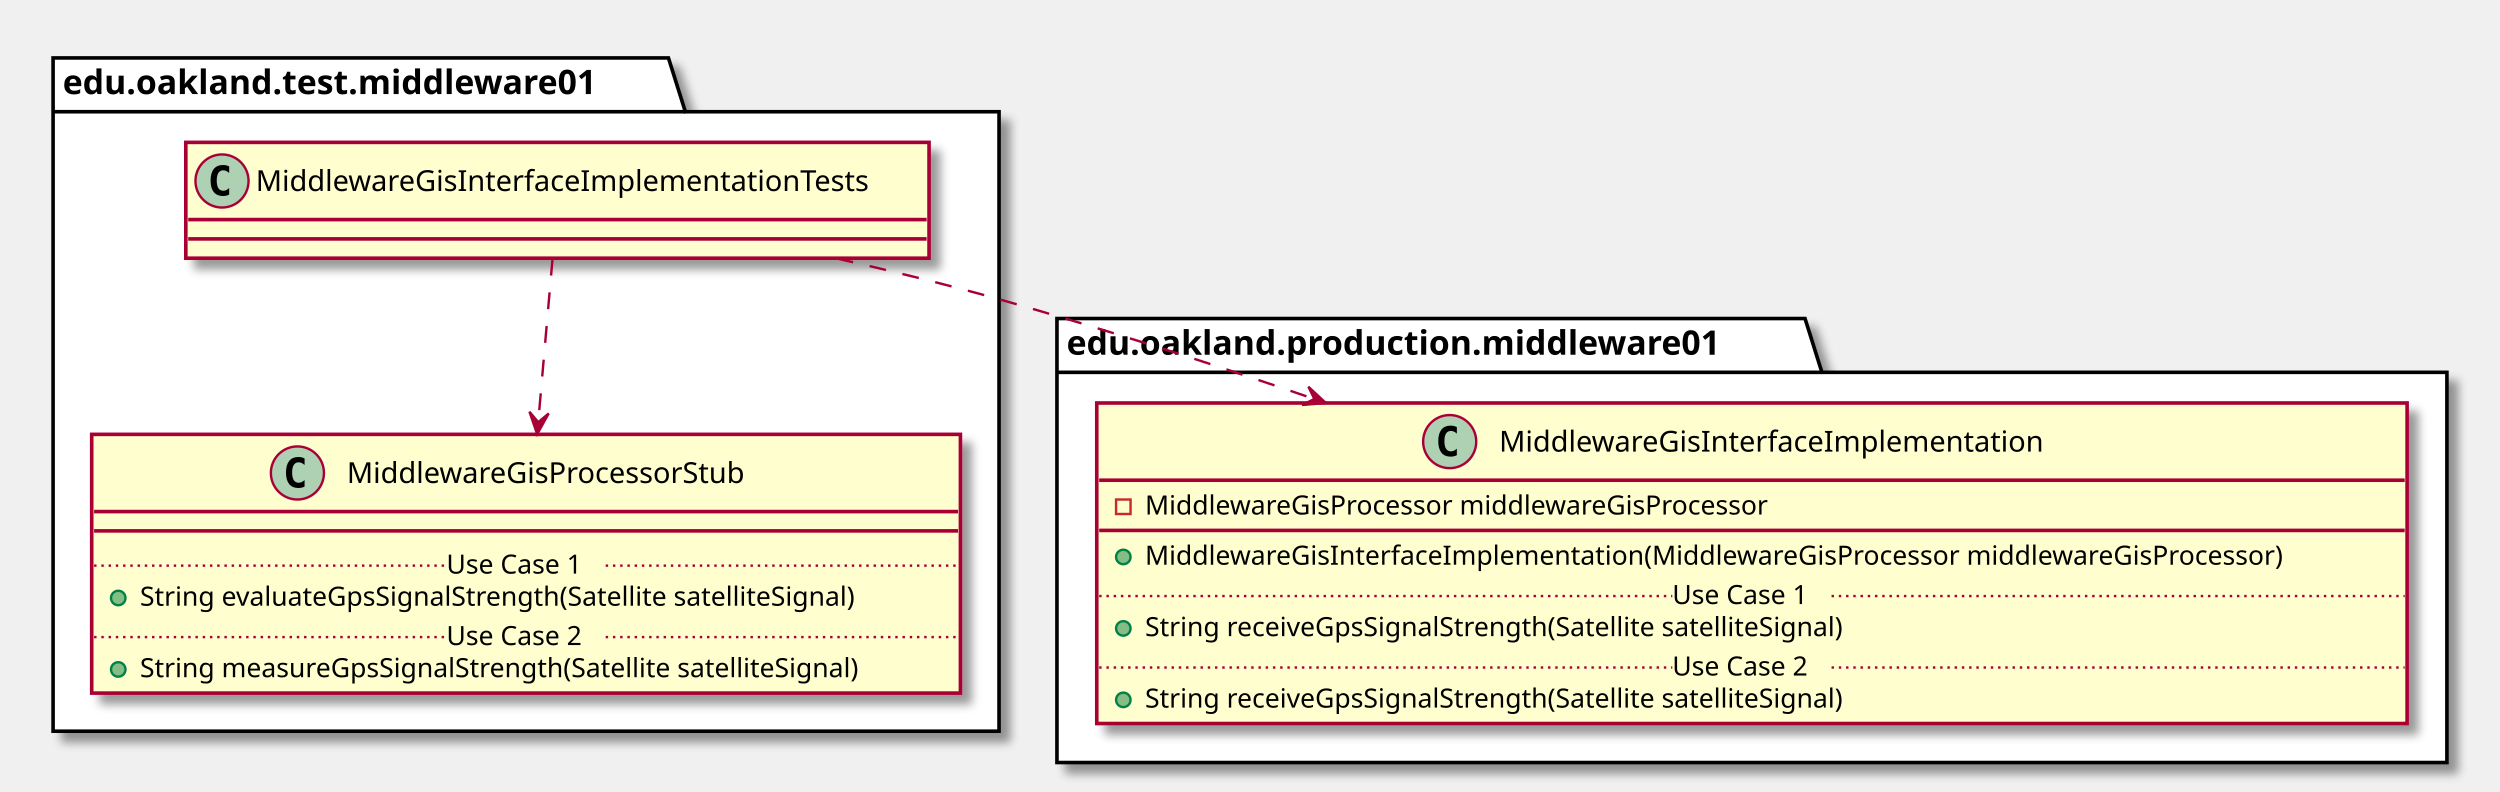
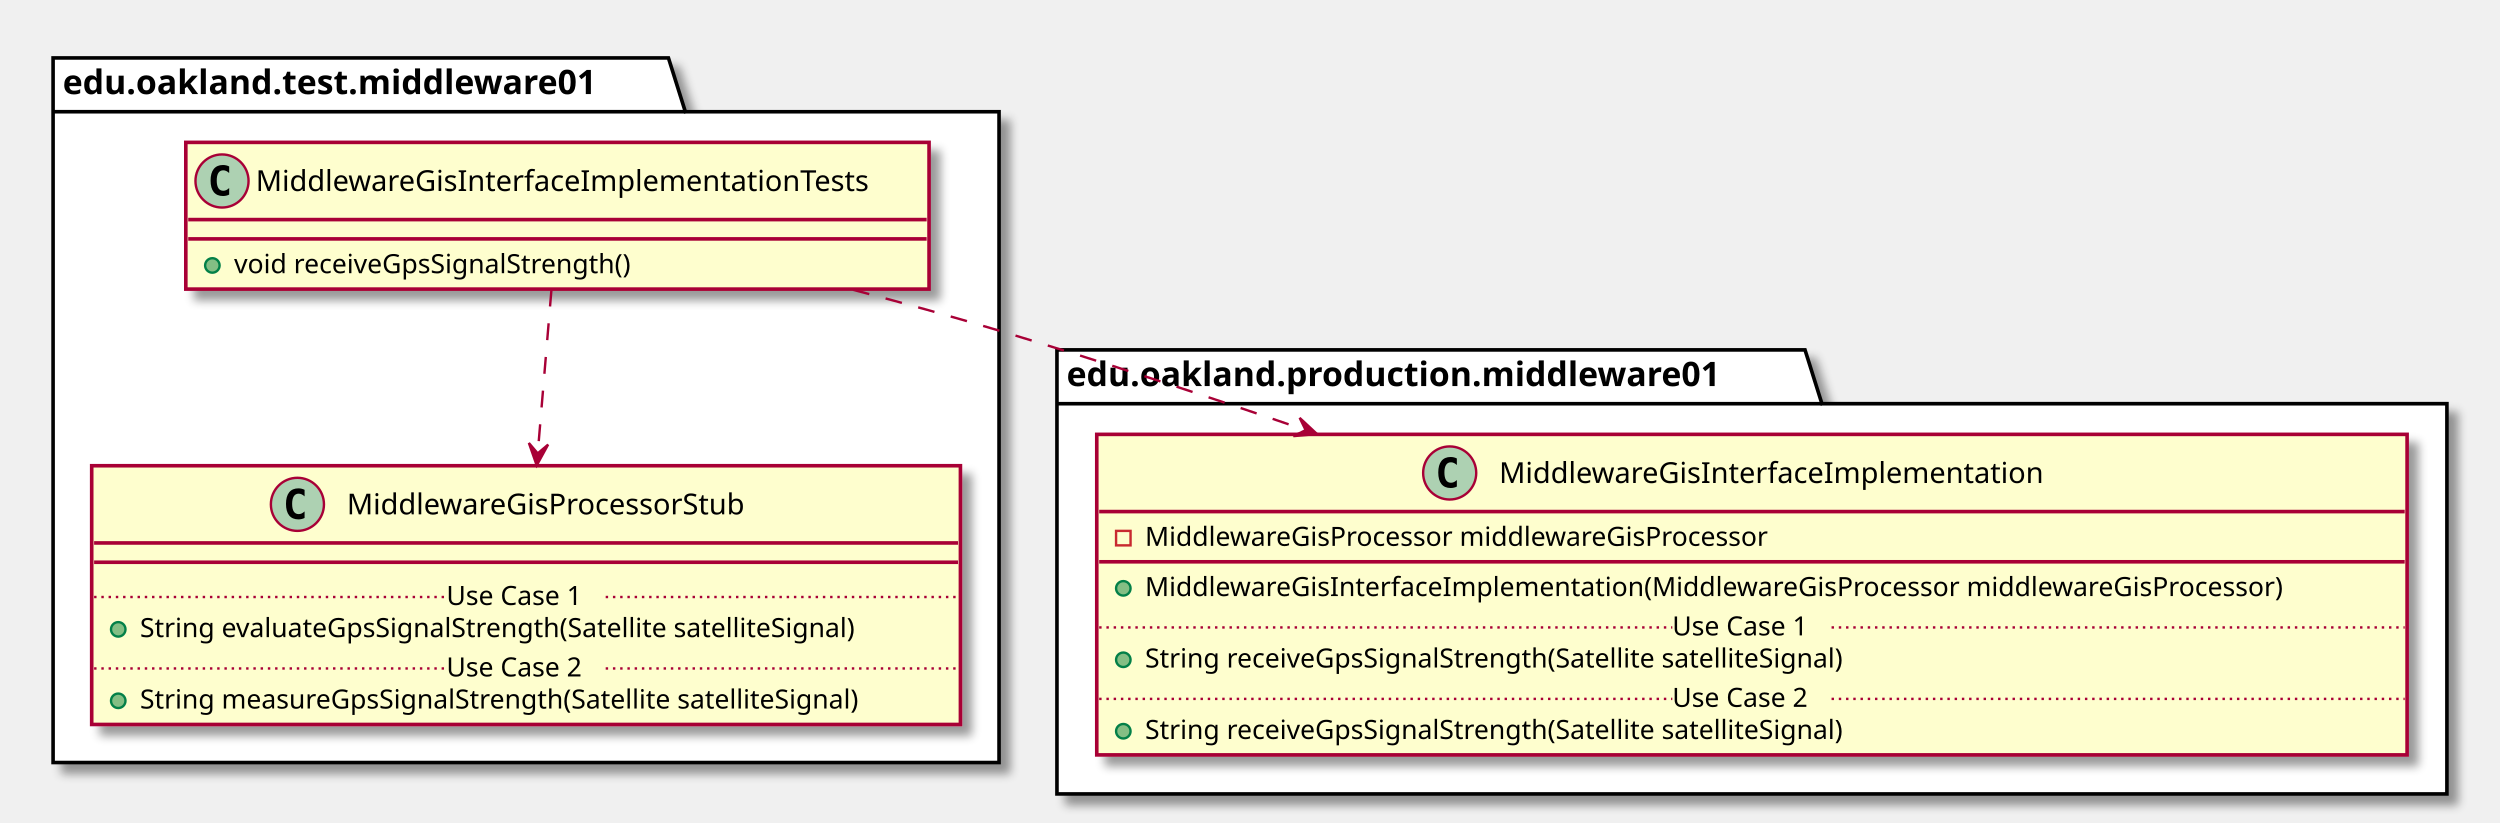
- <svg xmlns="http://www.w3.org/2000/svg" contentScriptType="application/ecmascript" contentStyleType="text/css" height="328px" preserveAspectRatio="none" style="width:1036px;height:328px;" version="1.1" viewBox="0 0 1036 328" width="1036px" zoomAndPan="magnify">
+ <svg xmlns="http://www.w3.org/2000/svg" contentScriptType="application/ecmascript" contentStyleType="text/css" height="341px" preserveAspectRatio="none" style="width:1036px;height:341px;" version="1.1" viewBox="0 0 1036 341" width="1036px" zoomAndPan="magnify">
  <defs>
-     <filter height="300%" id="fx7f6b8tfa9u" width="300%" x="-1" y="-1">
+     <filter height="300%" id="fp2el5qpsc0lm" width="300%" x="-1" y="-1">
      <feGaussianBlur result="blurOut" stdDeviation="2.0" />
      <feColorMatrix in="blurOut" result="blurOut2" type="matrix" values="0 0 0 0 0 0 0 0 0 0 0 0 0 0 0 0 0 0 .4 0" />
      <feOffset dx="4.0" dy="4.0" in="blurOut2" result="blurOut3" />
      <feBlend in="SourceGraphic" in2="blurOut3" mode="normal" />
    </filter>
  </defs>
  <g>
-     <polygon fill="#FFFFFF" filter="url(#fx7f6b8tfa9u)" points="22,24,277,24,284,46.297,414,46.297,414,303,22,303,22,24" style="stroke: #000000; stroke-width: 1.5;" />
+     <polygon fill="#FFFFFF" filter="url(#fp2el5qpsc0lm)" points="22,24,277,24,284,46.297,414,46.297,414,316,22,316,22,24" style="stroke: #000000; stroke-width: 1.5;" />
    <line style="stroke: #000000; stroke-width: 1.5;" x1="22" x2="284" y1="46.297" y2="46.297" />
    <text fill="#000000" font-family="sans-serif" font-size="14" font-weight="bold" lengthAdjust="spacingAndGlyphs" textLength="249" x="26" y="38.995">edu.oakland.test.middleware01</text>
-     <polygon fill="#FFFFFF" filter="url(#fx7f6b8tfa9u)" points="438,132,748,132,755,154.297,1014,154.297,1014,316,438,316,438,132" style="stroke: #000000; stroke-width: 1.5;" />
-     <line style="stroke: #000000; stroke-width: 1.5;" x1="438" x2="755" y1="154.297" y2="154.297" />
-     <text fill="#000000" font-family="sans-serif" font-size="14" font-weight="bold" lengthAdjust="spacingAndGlyphs" textLength="304" x="442" y="146.995">edu.oakland.production.middleware01</text>
-     <rect fill="#FEFECE" filter="url(#fx7f6b8tfa9u)" height="48" id="MiddlewareGisInterfaceImplementationTests" style="stroke: #A80036; stroke-width: 1.5;" width="308" x="77" y="59" />
+     <polygon fill="#FFFFFF" filter="url(#fp2el5qpsc0lm)" points="438,145,748,145,755,167.297,1014,167.297,1014,329,438,329,438,145" style="stroke: #000000; stroke-width: 1.5;" />
+     <line style="stroke: #000000; stroke-width: 1.5;" x1="438" x2="755" y1="167.297" y2="167.297" />
+     <text fill="#000000" font-family="sans-serif" font-size="14" font-weight="bold" lengthAdjust="spacingAndGlyphs" textLength="304" x="442" y="159.995">edu.oakland.production.middleware01</text>
+     <rect fill="#FEFECE" filter="url(#fp2el5qpsc0lm)" height="60.805" id="MiddlewareGisInterfaceImplementationTests" style="stroke: #A80036; stroke-width: 1.5;" width="308" x="77" y="59" />
    <ellipse cx="92" cy="75" fill="#ADD1B2" rx="11" ry="11" style="stroke: #A80036; stroke-width: 1.0;" />
    <path d="M94.969,80.641 Q94.391,80.938 93.75,81.078 Q93.109,81.234 92.406,81.234 Q89.906,81.234 88.578,79.594 Q87.266,77.938 87.266,74.812 Q87.266,71.688 88.578,70.031 Q89.906,68.375 92.406,68.375 Q93.109,68.375 93.75,68.531 Q94.406,68.688 94.969,68.984 L94.969,71.703 Q94.344,71.125 93.75,70.859 Q93.156,70.578 92.531,70.578 Q91.188,70.578 90.5,71.656 Q89.812,72.719 89.812,74.812 Q89.812,76.906 90.5,77.984 Q91.188,79.047 92.531,79.047 Q93.156,79.047 93.75,78.781 Q94.344,78.5 94.969,77.922 L94.969,80.641 Z " />
    <text fill="#000000" font-family="sans-serif" font-size="12" lengthAdjust="spacingAndGlyphs" textLength="276" x="106" y="79.154">MiddlewareGisInterfaceImplementationTests</text>
    <line style="stroke: #A80036; stroke-width: 1.5;" x1="78" x2="384" y1="91" y2="91" />
    <line style="stroke: #A80036; stroke-width: 1.5;" x1="78" x2="384" y1="99" y2="99" />
-     <rect fill="#FEFECE" filter="url(#fx7f6b8tfa9u)" height="107.219" id="MiddlewareGisProcessorStub" style="stroke: #A80036; stroke-width: 1.5;" width="360" x="38" y="180" />
-     <ellipse cx="123.25" cy="196" fill="#ADD1B2" rx="11" ry="11" style="stroke: #A80036; stroke-width: 1.0;" />
-     <path d="M126.219,201.641 Q125.641,201.938 125,202.078 Q124.359,202.234 123.656,202.234 Q121.156,202.234 119.828,200.594 Q118.516,198.938 118.516,195.812 Q118.516,192.688 119.828,191.031 Q121.156,189.375 123.656,189.375 Q124.359,189.375 125,189.531 Q125.656,189.688 126.219,189.984 L126.219,192.703 Q125.594,192.125 125,191.859 Q124.406,191.578 123.781,191.578 Q122.438,191.578 121.75,192.656 Q121.062,193.719 121.062,195.812 Q121.062,197.906 121.75,198.984 Q122.438,200.047 123.781,200.047 Q124.406,200.047 125,199.781 Q125.594,199.5 126.219,198.922 L126.219,201.641 Z " />
-     <text fill="#000000" font-family="sans-serif" font-size="12" lengthAdjust="spacingAndGlyphs" textLength="181" x="143.75" y="200.154">MiddlewareGisProcessorStub</text>
-     <line style="stroke: #A80036; stroke-width: 1.5;" x1="39" x2="397" y1="212" y2="212" />
-     <line style="stroke: #A80036; stroke-width: 1.5;" x1="39" x2="397" y1="220" y2="220" />
-     <ellipse cx="49" cy="247.805" fill="#84BE84" rx="3" ry="3" style="stroke: #038048; stroke-width: 1.0;" />
-     <text fill="#000000" font-family="sans-serif" font-size="11" lengthAdjust="spacingAndGlyphs" textLength="331" x="58" y="251.015">String evaluateGpsSignalStrength(Satellite satelliteSignal)</text>
-     <line style="stroke: #A80036; stroke-width: 1.0; stroke-dasharray: 1.0,2.0;" x1="39" x2="185" y1="234.402" y2="234.402" />
-     <text fill="#000000" font-family="sans-serif" font-size="11" lengthAdjust="spacingAndGlyphs" textLength="66" x="185" y="237.71">Use Case 1</text>
-     <line style="stroke: #A80036; stroke-width: 1.0; stroke-dasharray: 1.0,2.0;" x1="251" x2="397" y1="234.402" y2="234.402" />
-     <ellipse cx="49" cy="277.414" fill="#84BE84" rx="3" ry="3" style="stroke: #038048; stroke-width: 1.0;" />
-     <text fill="#000000" font-family="sans-serif" font-size="11" lengthAdjust="spacingAndGlyphs" textLength="334" x="58" y="280.625">String measureGpsSignalStrength(Satellite satelliteSignal)</text>
-     <line style="stroke: #A80036; stroke-width: 1.0; stroke-dasharray: 1.0,2.0;" x1="39" x2="185" y1="264.012" y2="264.012" />
-     <text fill="#000000" font-family="sans-serif" font-size="11" lengthAdjust="spacingAndGlyphs" textLength="66" x="185" y="267.32">Use Case 2</text>
-     <line style="stroke: #A80036; stroke-width: 1.0; stroke-dasharray: 1.0,2.0;" x1="251" x2="397" y1="264.012" y2="264.012" />
-     <rect fill="#FEFECE" filter="url(#fx7f6b8tfa9u)" height="132.828" id="MiddlewareGisInterfaceImplementation" style="stroke: #A80036; stroke-width: 1.5;" width="543" x="454.5" y="167" />
-     <ellipse cx="600.75" cy="183" fill="#ADD1B2" rx="11" ry="11" style="stroke: #A80036; stroke-width: 1.0;" />
-     <path d="M603.719,188.641 Q603.141,188.938 602.5,189.078 Q601.859,189.234 601.156,189.234 Q598.656,189.234 597.328,187.594 Q596.016,185.938 596.016,182.812 Q596.016,179.688 597.328,178.031 Q598.656,176.375 601.156,176.375 Q601.859,176.375 602.5,176.531 Q603.156,176.688 603.719,176.984 L603.719,179.703 Q603.094,179.125 602.5,178.859 Q601.906,178.578 601.281,178.578 Q599.938,178.578 599.25,179.656 Q598.562,180.719 598.562,182.812 Q598.562,184.906 599.25,185.984 Q599.938,187.047 601.281,187.047 Q601.906,187.047 602.5,186.781 Q603.094,186.5 603.719,185.922 L603.719,188.641 Z " />
-     <text fill="#000000" font-family="sans-serif" font-size="12" lengthAdjust="spacingAndGlyphs" textLength="242" x="621.25" y="187.154">MiddlewareGisInterfaceImplementation</text>
-     <line style="stroke: #A80036; stroke-width: 1.5;" x1="455.5" x2="996.5" y1="199" y2="199" />
-     <rect fill="none" height="6" style="stroke: #C82930; stroke-width: 1.0;" width="6" x="462.5" y="207" />
-     <text fill="#000000" font-family="sans-serif" font-size="11" lengthAdjust="spacingAndGlyphs" textLength="288" x="474.5" y="213.21">MiddlewareGisProcessor middlewareGisProcessor</text>
-     <line style="stroke: #A80036; stroke-width: 1.5;" x1="455.5" x2="996.5" y1="219.805" y2="219.805" />
-     <ellipse cx="465.5" cy="230.805" fill="#84BE84" rx="3" ry="3" style="stroke: #038048; stroke-width: 1.0;" />
-     <text fill="#000000" font-family="sans-serif" font-size="11" lengthAdjust="spacingAndGlyphs" textLength="517" x="474.5" y="234.015">MiddlewareGisInterfaceImplementation(MiddlewareGisProcessor middlewareGisProcessor)</text>
-     <ellipse cx="465.5" cy="260.414" fill="#84BE84" rx="3" ry="3" style="stroke: #038048; stroke-width: 1.0;" />
-     <text fill="#000000" font-family="sans-serif" font-size="11" lengthAdjust="spacingAndGlyphs" textLength="324" x="474.5" y="263.625">String receiveGpsSignalStrength(Satellite satelliteSignal)</text>
-     <line style="stroke: #A80036; stroke-width: 1.0; stroke-dasharray: 1.0,2.0;" x1="455.5" x2="693" y1="247.012" y2="247.012" />
-     <text fill="#000000" font-family="sans-serif" font-size="11" lengthAdjust="spacingAndGlyphs" textLength="66" x="693" y="250.32">Use Case 1</text>
-     <line style="stroke: #A80036; stroke-width: 1.0; stroke-dasharray: 1.0,2.0;" x1="759" x2="996.5" y1="247.012" y2="247.012" />
-     <ellipse cx="465.5" cy="290.023" fill="#84BE84" rx="3" ry="3" style="stroke: #038048; stroke-width: 1.0;" />
-     <text fill="#000000" font-family="sans-serif" font-size="11" lengthAdjust="spacingAndGlyphs" textLength="324" x="474.5" y="293.234">String receiveGpsSignalStrength(Satellite satelliteSignal)</text>
-     <line style="stroke: #A80036; stroke-width: 1.0; stroke-dasharray: 1.0,2.0;" x1="455.5" x2="693" y1="276.621" y2="276.621" />
-     <text fill="#000000" font-family="sans-serif" font-size="11" lengthAdjust="spacingAndGlyphs" textLength="66" x="693" y="279.929">Use Case 2</text>
-     <line style="stroke: #A80036; stroke-width: 1.0; stroke-dasharray: 1.0,2.0;" x1="759" x2="996.5" y1="276.621" y2="276.621" />
-     <path d="M228.97,107.2 C227.38,125.33 225.11,151.32 223.04,174.94 " fill="none" id="MiddlewareGisInterfaceImplementationTests-&gt;MiddlewareGisProcessorStub" style="stroke: #A80036; stroke-width: 1.0; stroke-dasharray: 7.0,7.0;" />
-     <polygon fill="#A80036" points="222.6,179.94,227.381,171.329,223.042,174.96,219.412,170.621,222.6,179.94" style="stroke: #A80036; stroke-width: 1.0;" />
-     <path d="M346.71,107.1 C369.15,112.19 392.4,117.91 414,124 C456.65,136.03 501.98,150.68 544.48,165.28 " fill="none" id="MiddlewareGisInterfaceImplementationTests-&gt;MiddlewareGisInterfaceImplementation" style="stroke: #A80036; stroke-width: 1.0; stroke-dasharray: 7.0,7.0;" />
-     <polygon fill="#A80036" points="549.39,166.97,542.189,160.251,544.664,165.337,539.577,167.812,549.39,166.97" style="stroke: #A80036; stroke-width: 1.0;" />
+     <ellipse cx="88" cy="110" fill="#84BE84" rx="3" ry="3" style="stroke: #038048; stroke-width: 1.0;" />
+     <text fill="#000000" font-family="sans-serif" font-size="11" lengthAdjust="spacingAndGlyphs" textLength="183" x="97" y="113.21">void receiveGpsSignalStrength()</text>
+     <rect fill="#FEFECE" filter="url(#fp2el5qpsc0lm)" height="107.219" id="MiddlewareGisProcessorStub" style="stroke: #A80036; stroke-width: 1.5;" width="360" x="38" y="193" />
+     <ellipse cx="123.25" cy="209" fill="#ADD1B2" rx="11" ry="11" style="stroke: #A80036; stroke-width: 1.0;" />
+     <path d="M126.219,214.641 Q125.641,214.938 125,215.078 Q124.359,215.234 123.656,215.234 Q121.156,215.234 119.828,213.594 Q118.516,211.938 118.516,208.812 Q118.516,205.688 119.828,204.031 Q121.156,202.375 123.656,202.375 Q124.359,202.375 125,202.531 Q125.656,202.688 126.219,202.984 L126.219,205.703 Q125.594,205.125 125,204.859 Q124.406,204.578 123.781,204.578 Q122.438,204.578 121.75,205.656 Q121.062,206.719 121.062,208.812 Q121.062,210.906 121.75,211.984 Q122.438,213.047 123.781,213.047 Q124.406,213.047 125,212.781 Q125.594,212.5 126.219,211.922 L126.219,214.641 Z " />
+     <text fill="#000000" font-family="sans-serif" font-size="12" lengthAdjust="spacingAndGlyphs" textLength="181" x="143.75" y="213.154">MiddlewareGisProcessorStub</text>
+     <line style="stroke: #A80036; stroke-width: 1.5;" x1="39" x2="397" y1="225" y2="225" />
+     <line style="stroke: #A80036; stroke-width: 1.5;" x1="39" x2="397" y1="233" y2="233" />
+     <ellipse cx="49" cy="260.805" fill="#84BE84" rx="3" ry="3" style="stroke: #038048; stroke-width: 1.0;" />
+     <text fill="#000000" font-family="sans-serif" font-size="11" lengthAdjust="spacingAndGlyphs" textLength="331" x="58" y="264.015">String evaluateGpsSignalStrength(Satellite satelliteSignal)</text>
+     <line style="stroke: #A80036; stroke-width: 1.0; stroke-dasharray: 1.0,2.0;" x1="39" x2="185" y1="247.402" y2="247.402" />
+     <text fill="#000000" font-family="sans-serif" font-size="11" lengthAdjust="spacingAndGlyphs" textLength="66" x="185" y="250.71">Use Case 1</text>
+     <line style="stroke: #A80036; stroke-width: 1.0; stroke-dasharray: 1.0,2.0;" x1="251" x2="397" y1="247.402" y2="247.402" />
+     <ellipse cx="49" cy="290.414" fill="#84BE84" rx="3" ry="3" style="stroke: #038048; stroke-width: 1.0;" />
+     <text fill="#000000" font-family="sans-serif" font-size="11" lengthAdjust="spacingAndGlyphs" textLength="334" x="58" y="293.625">String measureGpsSignalStrength(Satellite satelliteSignal)</text>
+     <line style="stroke: #A80036; stroke-width: 1.0; stroke-dasharray: 1.0,2.0;" x1="39" x2="185" y1="277.012" y2="277.012" />
+     <text fill="#000000" font-family="sans-serif" font-size="11" lengthAdjust="spacingAndGlyphs" textLength="66" x="185" y="280.32">Use Case 2</text>
+     <line style="stroke: #A80036; stroke-width: 1.0; stroke-dasharray: 1.0,2.0;" x1="251" x2="397" y1="277.012" y2="277.012" />
+     <rect fill="#FEFECE" filter="url(#fp2el5qpsc0lm)" height="132.828" id="MiddlewareGisInterfaceImplementation" style="stroke: #A80036; stroke-width: 1.5;" width="543" x="454.5" y="180" />
+     <ellipse cx="600.75" cy="196" fill="#ADD1B2" rx="11" ry="11" style="stroke: #A80036; stroke-width: 1.0;" />
+     <path d="M603.719,201.641 Q603.141,201.938 602.5,202.078 Q601.859,202.234 601.156,202.234 Q598.656,202.234 597.328,200.594 Q596.016,198.938 596.016,195.812 Q596.016,192.688 597.328,191.031 Q598.656,189.375 601.156,189.375 Q601.859,189.375 602.5,189.531 Q603.156,189.688 603.719,189.984 L603.719,192.703 Q603.094,192.125 602.5,191.859 Q601.906,191.578 601.281,191.578 Q599.938,191.578 599.25,192.656 Q598.562,193.719 598.562,195.812 Q598.562,197.906 599.25,198.984 Q599.938,200.047 601.281,200.047 Q601.906,200.047 602.5,199.781 Q603.094,199.5 603.719,198.922 L603.719,201.641 Z " />
+     <text fill="#000000" font-family="sans-serif" font-size="12" lengthAdjust="spacingAndGlyphs" textLength="242" x="621.25" y="200.154">MiddlewareGisInterfaceImplementation</text>
+     <line style="stroke: #A80036; stroke-width: 1.5;" x1="455.5" x2="996.5" y1="212" y2="212" />
+     <rect fill="none" height="6" style="stroke: #C82930; stroke-width: 1.0;" width="6" x="462.5" y="220" />
+     <text fill="#000000" font-family="sans-serif" font-size="11" lengthAdjust="spacingAndGlyphs" textLength="288" x="474.5" y="226.21">MiddlewareGisProcessor middlewareGisProcessor</text>
+     <line style="stroke: #A80036; stroke-width: 1.5;" x1="455.5" x2="996.5" y1="232.805" y2="232.805" />
+     <ellipse cx="465.5" cy="243.805" fill="#84BE84" rx="3" ry="3" style="stroke: #038048; stroke-width: 1.0;" />
+     <text fill="#000000" font-family="sans-serif" font-size="11" lengthAdjust="spacingAndGlyphs" textLength="517" x="474.5" y="247.015">MiddlewareGisInterfaceImplementation(MiddlewareGisProcessor middlewareGisProcessor)</text>
+     <ellipse cx="465.5" cy="273.414" fill="#84BE84" rx="3" ry="3" style="stroke: #038048; stroke-width: 1.0;" />
+     <text fill="#000000" font-family="sans-serif" font-size="11" lengthAdjust="spacingAndGlyphs" textLength="324" x="474.5" y="276.625">String receiveGpsSignalStrength(Satellite satelliteSignal)</text>
+     <line style="stroke: #A80036; stroke-width: 1.0; stroke-dasharray: 1.0,2.0;" x1="455.5" x2="693" y1="260.012" y2="260.012" />
+     <text fill="#000000" font-family="sans-serif" font-size="11" lengthAdjust="spacingAndGlyphs" textLength="66" x="693" y="263.32">Use Case 1</text>
+     <line style="stroke: #A80036; stroke-width: 1.0; stroke-dasharray: 1.0,2.0;" x1="759" x2="996.5" y1="260.012" y2="260.012" />
+     <ellipse cx="465.5" cy="303.023" fill="#84BE84" rx="3" ry="3" style="stroke: #038048; stroke-width: 1.0;" />
+     <text fill="#000000" font-family="sans-serif" font-size="11" lengthAdjust="spacingAndGlyphs" textLength="324" x="474.5" y="306.234">String receiveGpsSignalStrength(Satellite satelliteSignal)</text>
+     <line style="stroke: #A80036; stroke-width: 1.0; stroke-dasharray: 1.0,2.0;" x1="455.5" x2="693" y1="289.621" y2="289.621" />
+     <text fill="#000000" font-family="sans-serif" font-size="11" lengthAdjust="spacingAndGlyphs" textLength="66" x="693" y="292.929">Use Case 2</text>
+     <line style="stroke: #A80036; stroke-width: 1.0; stroke-dasharray: 1.0,2.0;" x1="759" x2="996.5" y1="289.621" y2="289.621" />
+     <path d="M228.52,120.02 C226.92,139.13 224.78,164.65 222.85,187.69 " fill="none" id="MiddlewareGisInterfaceImplementationTests-&gt;MiddlewareGisProcessorStub" style="stroke: #A80036; stroke-width: 1.0; stroke-dasharray: 7.0,7.0;" />
+     <polygon fill="#A80036" points="222.41,192.87,227.142,184.232,222.824,187.887,219.169,183.57,222.41,192.87" style="stroke: #A80036; stroke-width: 1.0;" />
+     <path d="M353.46,120.07 C373.76,125.41 394.53,131.15 414,137 C455.38,149.43 499.43,163.94 541,178.23 " fill="none" id="MiddlewareGisInterfaceImplementationTests-&gt;MiddlewareGisInterfaceImplementation" style="stroke: #A80036; stroke-width: 1.0; stroke-dasharray: 7.0,7.0;" />
+     <polygon fill="#A80036" points="545.79,179.88,538.583,173.167,541.062,178.252,535.978,180.731,545.79,179.88" style="stroke: #A80036; stroke-width: 1.0;" />
  </g>
</svg>
